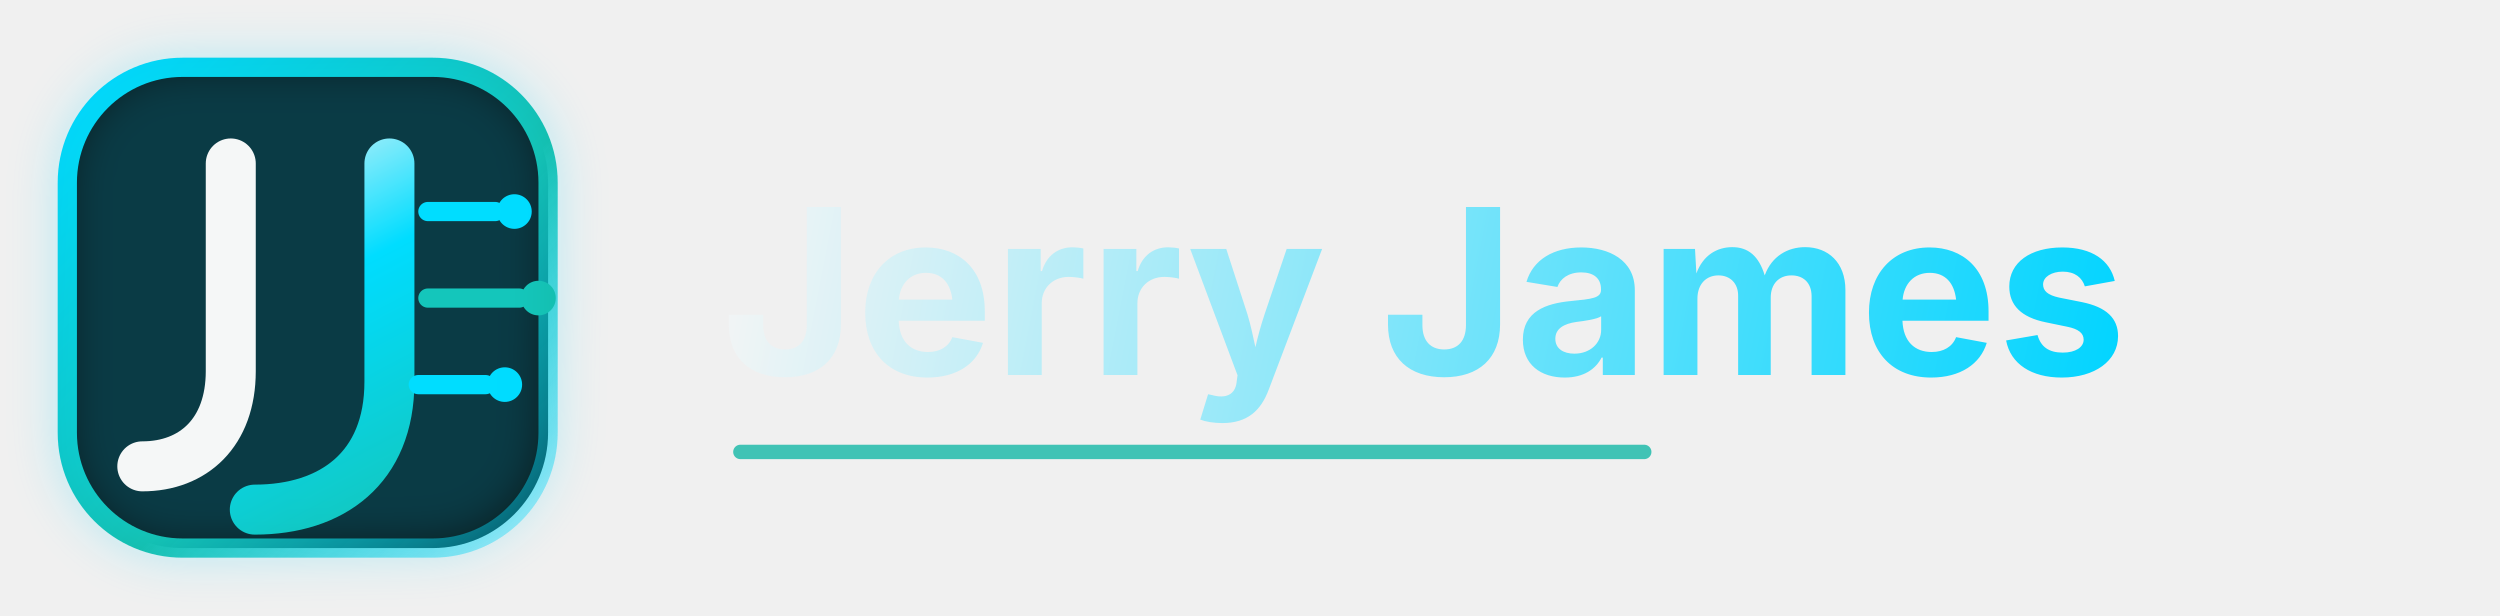
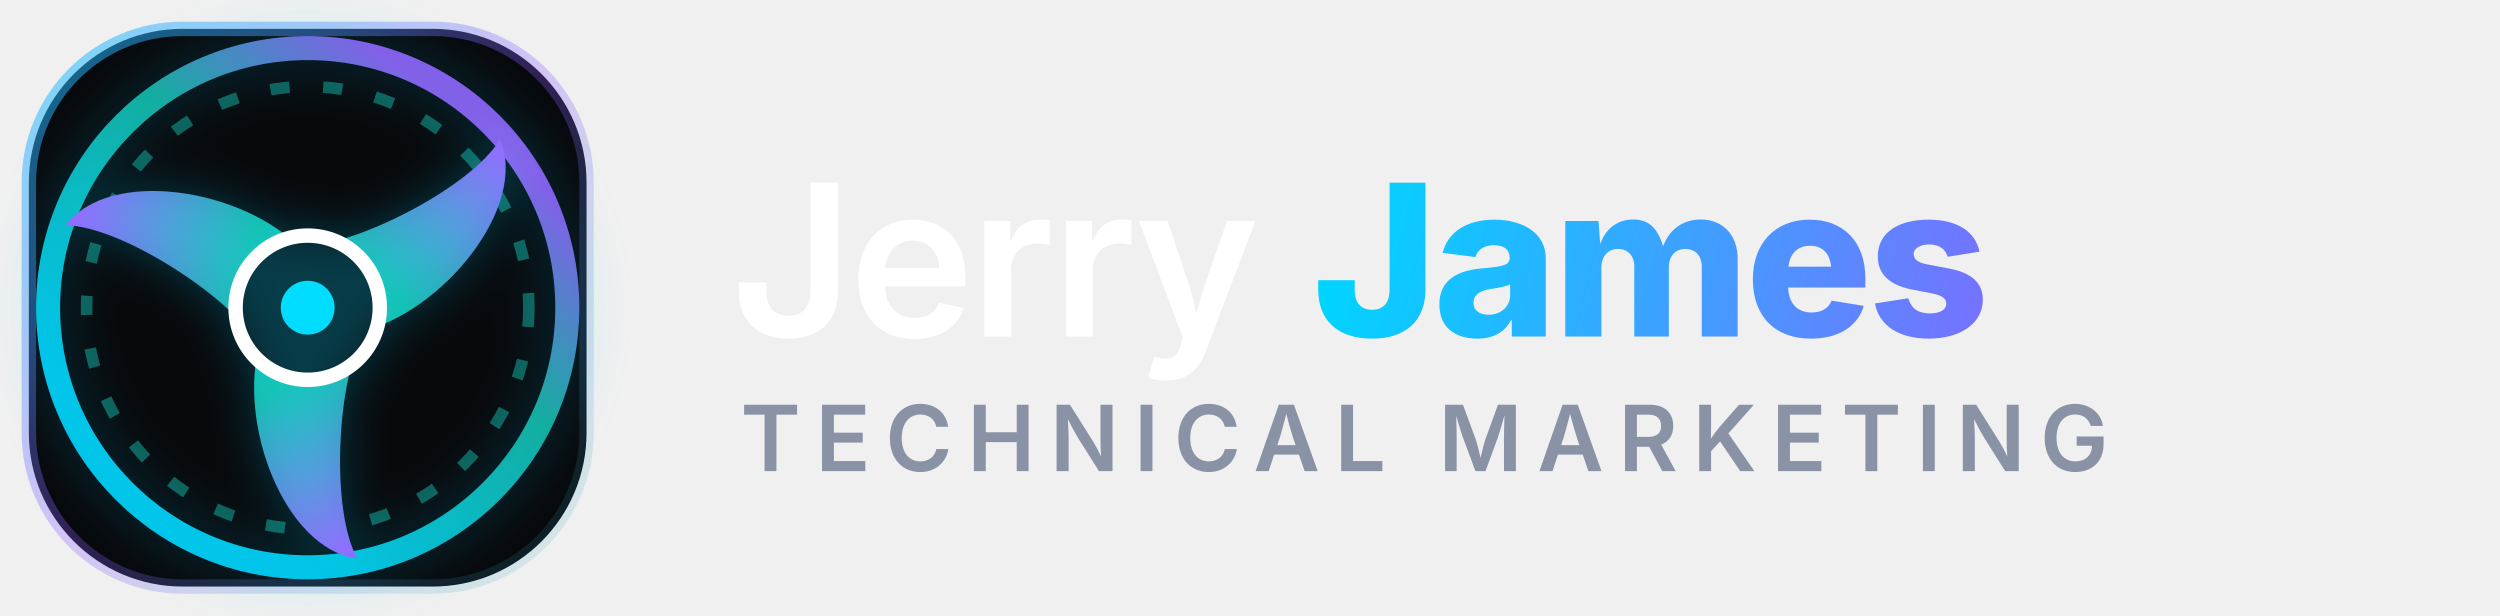
<svg xmlns="http://www.w3.org/2000/svg" width="260" height="64" viewBox="0 0 260 64" fill="none" role="img" aria-labelledby="title desc">
  <defs>
-     <linearGradient id="jj-signal-logo-frame" x1="8" y1="8" x2="56" y2="56" gradientUnits="userSpaceOnUse">
+     <linearGradient id="nexus-logo-frame-grad" x1="0" y1="0" x2="64" y2="64" gradientUnits="userSpaceOnUse">
+       <stop stop-color="#00D4FF" stop-opacity="0.6" />
+       <stop offset="0.5" stop-color="#8F5CFF" stop-opacity="0.3" />
+       <stop offset="1" stop-color="#14B8A6" stop-opacity="0.1" />
+     </linearGradient>
+     <linearGradient id="nexus-logo-ribbon-grad" x1="20" y1="50" x2="50" y2="14" gradientUnits="userSpaceOnUse">
      <stop stop-color="#00D4FF" />
-       <stop offset="0.58" stop-color="#14B8A6" />
-       <stop offset="1" stop-color="#00D4FF" stop-opacity="0.32" />
+       <stop offset="0.6" stop-color="#14B8A6" />
+       <stop offset="1" stop-color="#8F5CFF" />
    </linearGradient>
-     <linearGradient id="jj-signal-logo-stroke" x1="22" y1="14" x2="43" y2="54" gradientUnits="userSpaceOnUse">
-       <stop stop-color="#F5F5F5" />
-       <stop offset="0.42" stop-color="#00D4FF" />
-       <stop offset="1" stop-color="#14B8A6" />
+     <linearGradient id="nexus-logo-wordmark-grad" x1="140" y1="20" x2="220" y2="40" gradientUnits="userSpaceOnUse">
+       <stop stop-color="#00D4FF" />
+       <stop offset="1" stop-color="#8F5CFF" />
    </linearGradient>
-     <linearGradient id="jj-signal-wordmark" x1="76" y1="19" x2="220" y2="47" gradientUnits="userSpaceOnUse">
-       <stop stop-color="#F5F5F5" />
-       <stop offset="1" stop-color="#00D4FF" />
-     </linearGradient>
-     <filter id="jj-signal-logo-glow" x="0" y="0" width="64" height="64" filterUnits="userSpaceOnUse" color-interpolation-filters="sRGB">
-       <feGaussianBlur stdDeviation="2.6" result="blur" />
-       <feColorMatrix in="blur" type="matrix" values="0 0 0 0 0 0 0 0 0 0.831 0 0 0 0 1 0 0 0 0.24 0" />
+     <filter id="nexus-logo-glow" x="-10" y="-10" width="84" height="84" filterUnits="userSpaceOnUse" color-interpolation-filters="sRGB">
+       <feGaussianBlur stdDeviation="2.5" result="blur" />
+       <feColorMatrix in="blur" type="matrix" values="0 0 0 0 0.00   0 0 0 0 0.83   0 0 0 0 1.00   0 0 0 0.25 0" />
      <feBlend in2="SourceGraphic" mode="screen" />
    </filter>
+     <path id="blade" d="M32 25.5 C37 25.5 49 19.5 52 14.5 C55 21.5 46 32.5 37.5 34.5 C34.5 34.5 32 31.5 32 25.5 Z" fill="url(#nexus-logo-ribbon-grad)" />
  </defs>
-   <g filter="url(#jj-signal-logo-glow)">
-     <rect x="7" y="7" width="50" height="50" rx="12" fill="#0A0A0A" stroke="url(#jj-signal-logo-frame)" stroke-width="2" />
-     <path d="M24 17V38.6C24 45 20.1 48.5 14.8 48.5" stroke="#F5F5F5" stroke-width="5.2" stroke-linecap="round" stroke-linejoin="round" />
-     <path d="M40.5 17V39.7C40.5 48.7 34.5 53 26.5 53" stroke="url(#jj-signal-logo-stroke)" stroke-width="5.2" stroke-linecap="round" stroke-linejoin="round" />
-     <path d="M44.5 22H51.5" stroke="#00D4FF" stroke-width="2" stroke-linecap="round" />
-     <path d="M44.5 31H54" stroke="#14B8A6" stroke-width="2" stroke-linecap="round" />
-     <path d="M43.5 40H50.5" stroke="#00D4FF" stroke-width="2" stroke-linecap="round" />
-     <circle cx="53.5" cy="22" r="1.8" fill="#00D4FF" />
-     <circle cx="56" cy="31" r="1.8" fill="#14B8A6" />
-     <circle cx="52.5" cy="40" r="1.8" fill="#00D4FF" />
+   <rect x="3" y="3" width="58" height="58" rx="16" fill="#07090C" stroke="url(#nexus-logo-frame-grad)" stroke-width="1.5" />
+   <g filter="url(#nexus-logo-glow)">
+     <circle cx="32" cy="32" r="27" stroke="url(#nexus-logo-ribbon-grad)" stroke-width="2.5" fill="none" opacity="0.9" />
+     <circle cx="32" cy="32" r="23" stroke="#14B8A6" stroke-width="1.2" stroke-dasharray="2 3.5" fill="none" opacity="0.5" />
+     <use href="#blade" />
+     <use href="#blade" transform="rotate(120 32 32)" />
+     <use href="#blade" transform="rotate(240 32 32)" />
+     <circle cx="32" cy="32" r="7.5" fill="#07090C" stroke="#FFFFFF" stroke-width="1.5" />
+     <circle cx="32" cy="32" r="2.8" fill="#00D4FF" />
  </g>
-   <text x="75" y="39" fill="url(#jj-signal-wordmark)" font-family="Geist, Inter, Segoe UI, Arial, sans-serif" font-size="24" font-weight="650" letter-spacing="0">Jerry James</text>
-   <path d="M77 47H171" stroke="#14B8A6" stroke-width="1.5" stroke-linecap="round" opacity="0.8" />
+   <text x="76" y="35" font-family="Outfit, Geist, Inter, Segoe UI, sans-serif" font-size="22" font-weight="600" letter-spacing="-0.02em">
+     <tspan fill="#FFFFFF">Jerry </tspan>
+     <tspan fill="url(#nexus-logo-wordmark-grad)" font-weight="800">James</tspan>
+   </text>
+   <text x="77" y="49" fill="#8A92A6" font-family="Geist, Inter, Segoe UI, sans-serif" font-size="9.5" font-weight="600" letter-spacing="0.16em">TECHNICAL MARKETING</text>
</svg>
